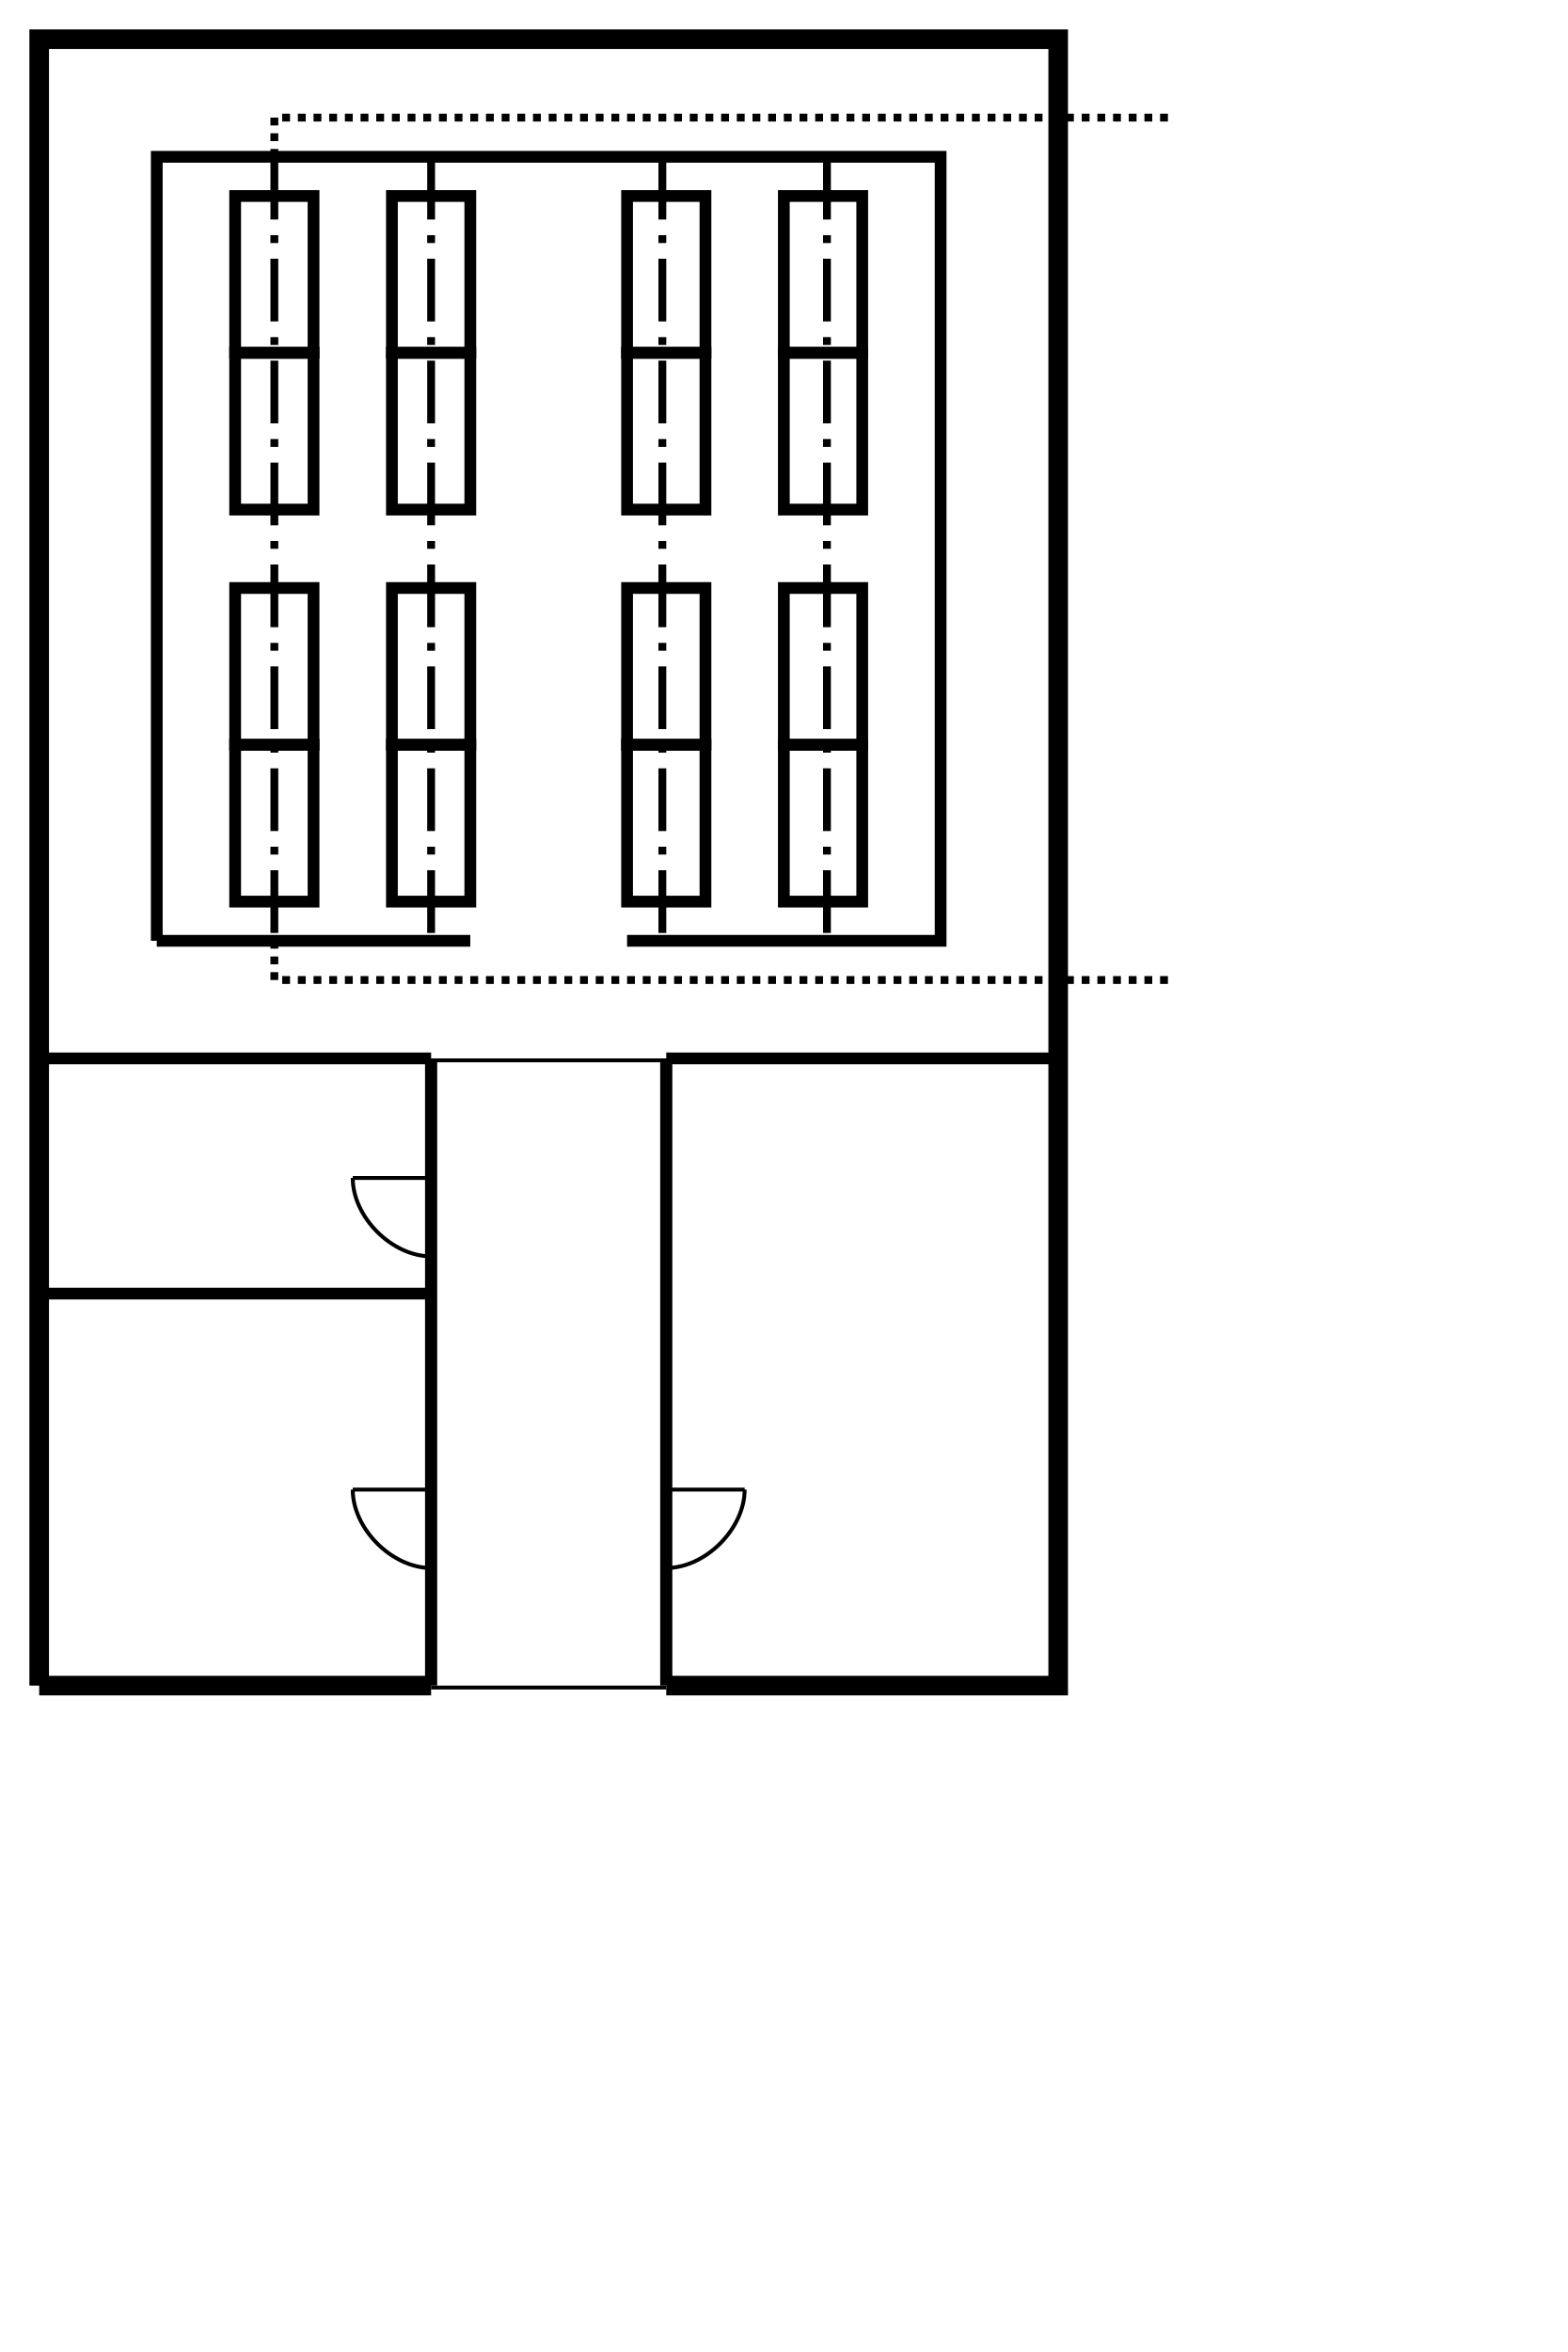
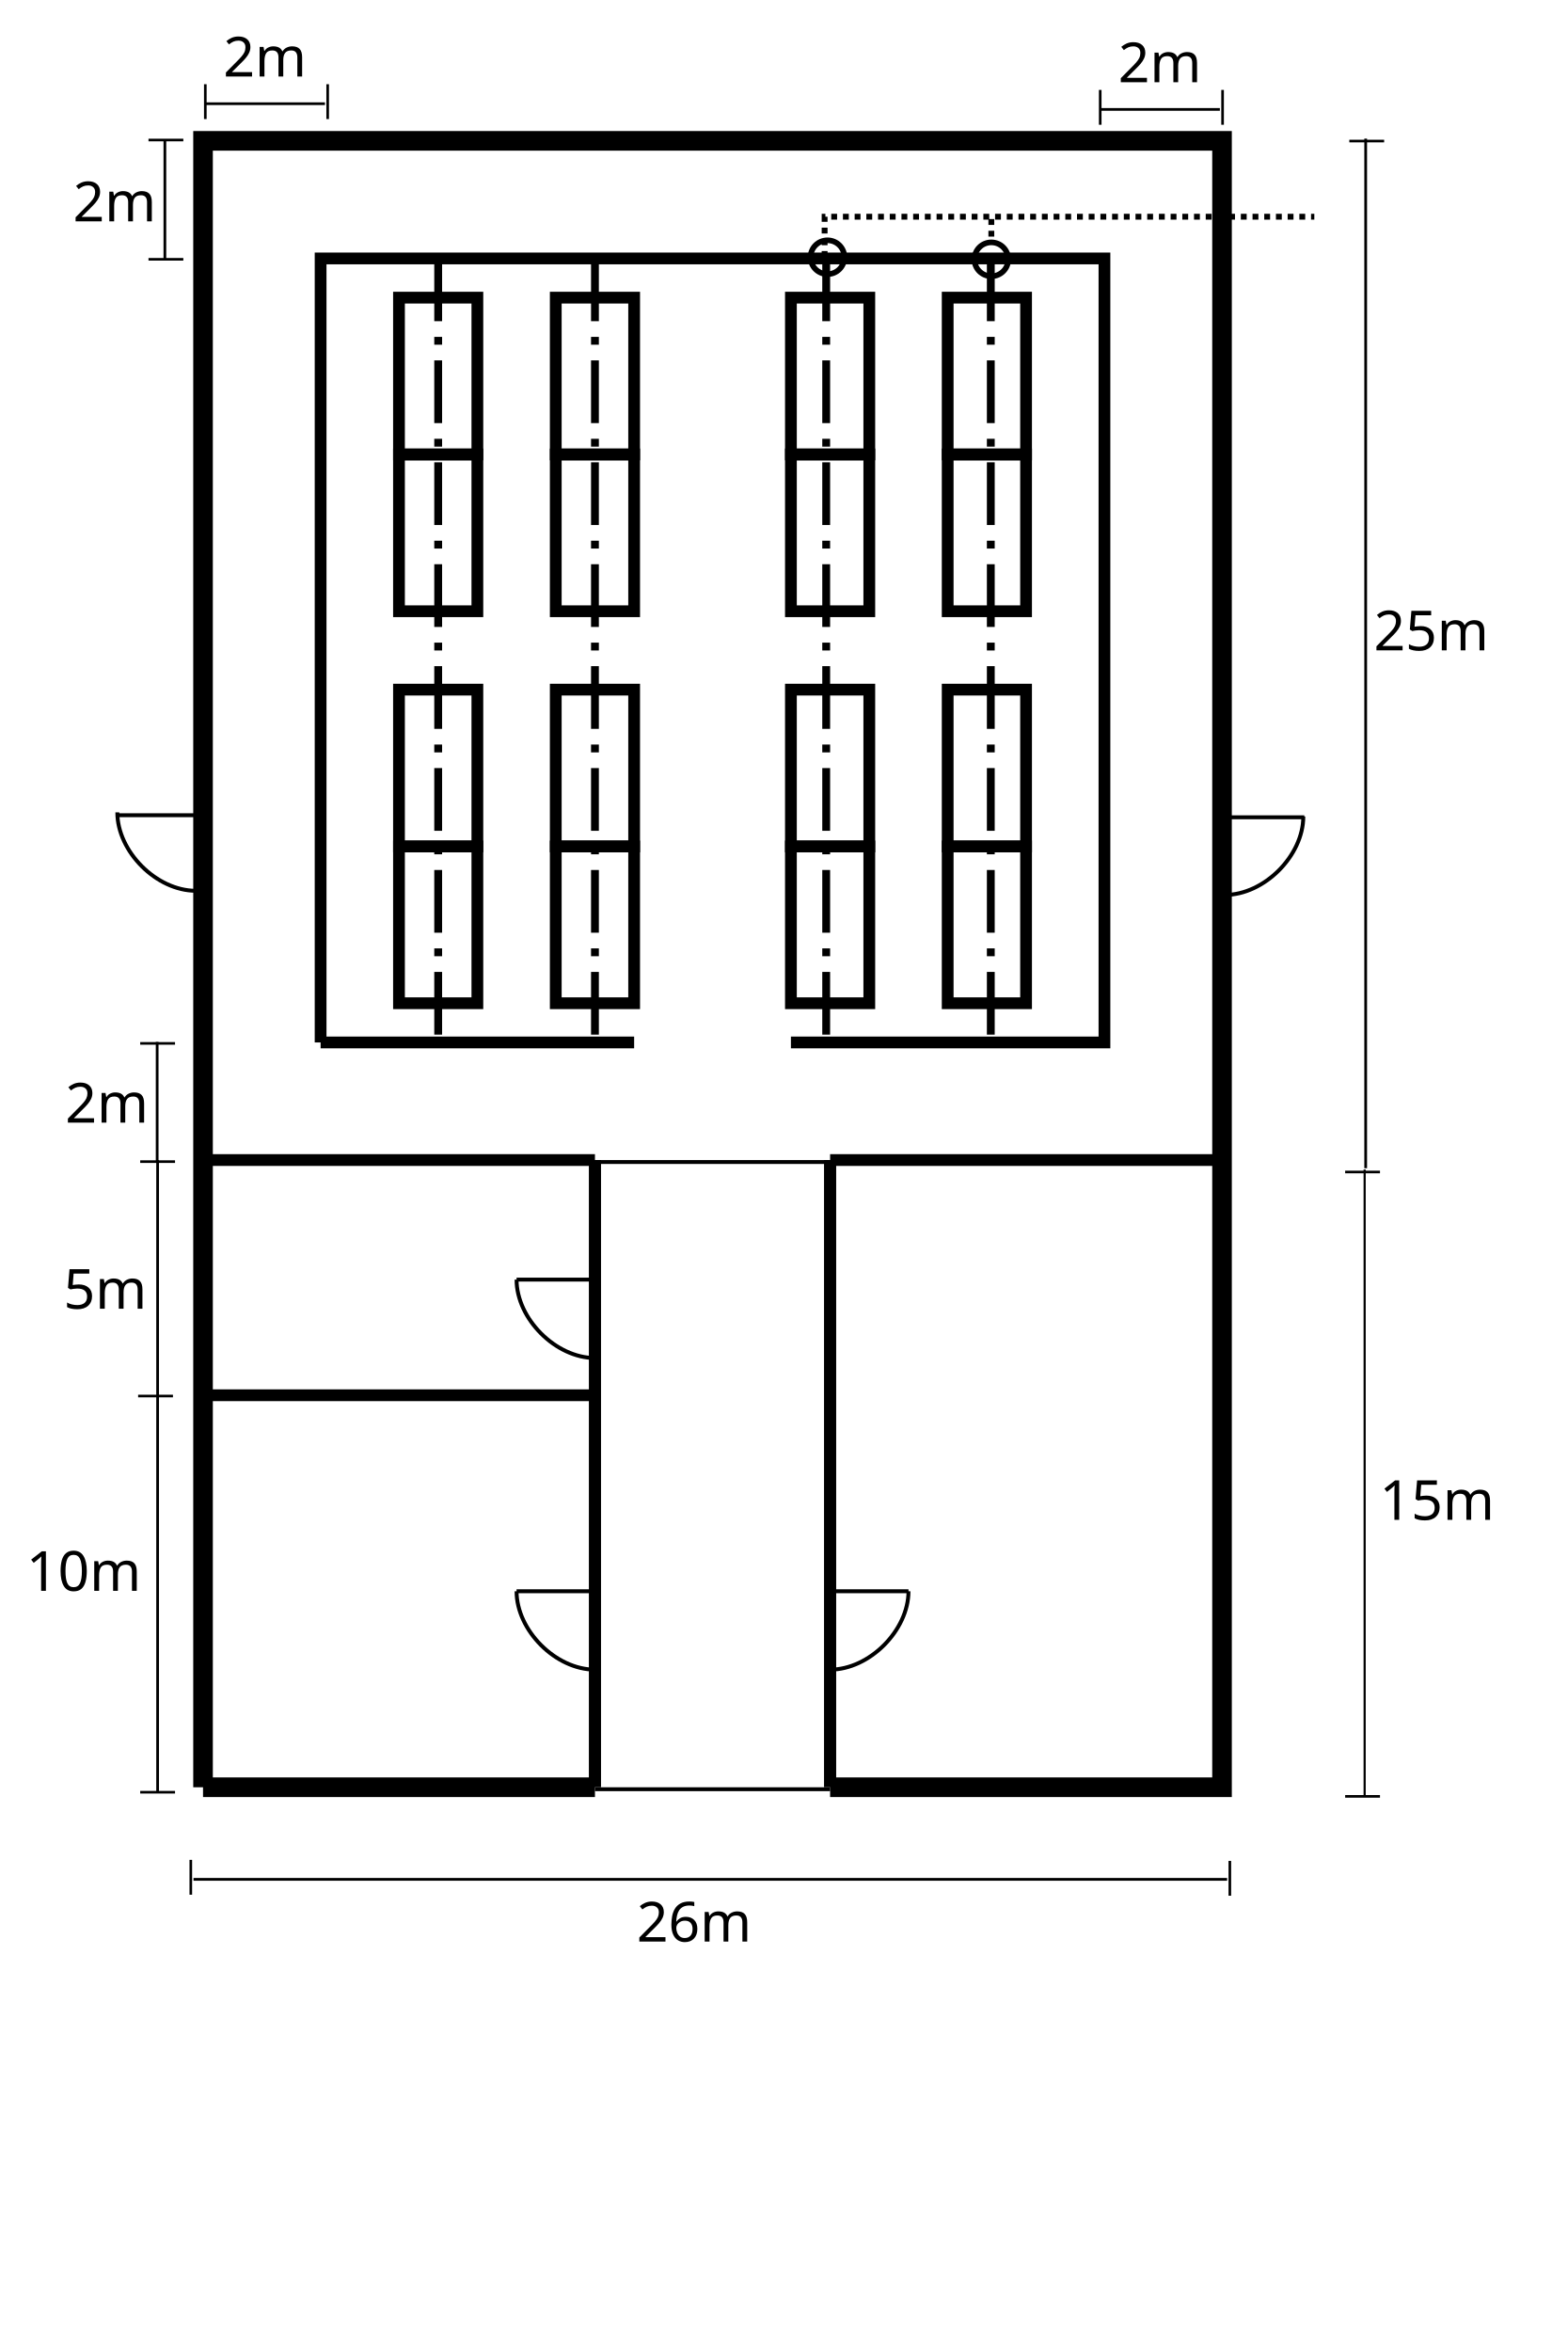
<svg xmlns="http://www.w3.org/2000/svg" width="400mm" height="600mm" viewBox="0 0 400 600" version="1.1" id="svg5">
  <defs id="defs2" />
  <g id="layer1">
-     <path style="fill:none;stroke:#000000;stroke-width:5;stroke-dasharray:none;stroke-opacity:1" d="M 10,430 H 110 M 10,430 V 10 h 260 v 420 c -100,0 -100,0 -100,0" id="path115" />
-     <path style="fill:none;stroke:#000000;stroke-width:3;stroke-dasharray:none;stroke-opacity:1" d="M 120,240 H 40 m 0,0 -10e-7,-200 L 240,40 v 200 h -80" id="path1110" />
-     <path style="fill:none;stroke:#000000;stroke-width:3;stroke-dasharray:none;stroke-opacity:1" d="M 10,270 110,270" id="path1112" />
-     <path style="fill:none;stroke:#000000;stroke-width:3;stroke-dasharray:none;stroke-opacity:1" d="m 170,270 100,10e-6" id="path1112-9" />
-     <path style="fill:none;stroke:#000000;stroke-width:3.1;stroke-dasharray:none;stroke-opacity:1" d="M 110,430 V 270" id="path1114" />
-     <path style="fill:none;stroke:#000000;stroke-width:3.1;stroke-dasharray:none;stroke-opacity:1" d="M 170,270 V 430" id="path1116" />
-     <path style="fill:none;stroke:#000000;stroke-width:3;stroke-dasharray:none;stroke-opacity:1" d="M 10,330 H 110" id="path1118" />
-     <path style="fill:none;stroke:#000000;stroke-width:1;stroke-dasharray:none;stroke-opacity:1" d="m 190,380 c 0,10 -10,20 -20,20" id="path1120" />
-     <path style="fill:none;stroke:#000000;stroke-width:1;stroke-dasharray:none;stroke-opacity:1" d="m 170,380 h 20" id="path1122" />
-     <path style="fill:none;stroke:#000000;stroke-width:1;stroke-dasharray:none;stroke-opacity:1" d="m 110,400 c -10,0 -20,-10 -20,-20" id="path1120-7" />
-     <path style="fill:none;stroke:#000000;stroke-width:1;stroke-dasharray:none;stroke-opacity:1" d="m 90,380 h 20" id="path1122-5" />
-     <path style="fill:none;stroke:#000000;stroke-width:1;stroke-dasharray:none;stroke-opacity:1" d="m 110,320.5 c -10,0 -20,-10 -20,-20" id="path1120-7-1" />
-     <path style="fill:none;stroke:#000000;stroke-width:1;stroke-dasharray:none;stroke-opacity:1" d="m 90,300.5 h 20" id="path1122-5-4" />
-     <path style="fill:none;stroke:#000000;stroke-width:1;stroke-dasharray:none;stroke-opacity:1" d="m 110,430.5 c 60,0 60,0 60,0" id="path2021" />
-     <path style="fill:none;stroke:#000000;stroke-width:1;stroke-dasharray:none;stroke-opacity:1" d="m 110,270.5 c 60,0 60,0 60,0" id="path2021-0" />
-     <rect style="fill:none;stroke:#000000;stroke-width:3;stroke-dasharray:none;stroke-opacity:1" id="rect2069" width="20" height="40" x="60" y="50" />
-     <rect style="fill:none;stroke:#000000;stroke-width:3;stroke-dasharray:none;stroke-opacity:1" id="rect2069-9" width="20" height="40" x="60" y="90" />
-     <rect style="fill:none;stroke:#000000;stroke-width:3;stroke-dasharray:none;stroke-opacity:1" id="rect2069-9-8" width="20" height="40" x="60" y="150" />
-     <rect style="fill:none;stroke:#000000;stroke-width:3;stroke-dasharray:none;stroke-opacity:1" id="rect2069-9-8-0" width="20" height="40" x="60" y="190" />
-     <rect style="fill:none;stroke:#000000;stroke-width:3;stroke-dasharray:none;stroke-opacity:1" id="rect2069-1" width="20" height="40" x="100" y="50" />
-     <rect style="fill:none;stroke:#000000;stroke-width:3;stroke-dasharray:none;stroke-opacity:1" id="rect2069-9-9" width="20" height="40" x="100" y="90" />
-     <rect style="fill:none;stroke:#000000;stroke-width:3;stroke-dasharray:none;stroke-opacity:1" id="rect2069-9-8-9" width="20" height="40" x="100" y="150" />
-     <rect style="fill:none;stroke:#000000;stroke-width:3;stroke-dasharray:none;stroke-opacity:1" id="rect2069-9-8-0-3" width="20" height="40" x="100" y="190" />
-     <rect style="fill:none;stroke:#000000;stroke-width:3;stroke-dasharray:none;stroke-opacity:1" id="rect2069-1-4" width="20" height="40" x="200" y="50" />
-     <rect style="fill:none;stroke:#000000;stroke-width:3;stroke-dasharray:none;stroke-opacity:1" id="rect2069-9-9-5" width="20" height="40" x="200" y="90" />
-     <rect style="fill:none;stroke:#000000;stroke-width:3;stroke-dasharray:none;stroke-opacity:1" id="rect2069-9-8-9-6" width="20" height="40" x="200" y="150" />
-     <rect style="fill:none;stroke:#000000;stroke-width:3;stroke-dasharray:none;stroke-opacity:1" id="rect2069-9-8-0-3-0" width="20" height="40" x="200" y="190" />
-     <rect style="fill:none;stroke:#000000;stroke-width:3;stroke-dasharray:none;stroke-opacity:1" id="rect2069-1-4-0" width="20" height="40" x="160" y="50" />
-     <rect style="fill:none;stroke:#000000;stroke-width:3;stroke-dasharray:none;stroke-opacity:1" id="rect2069-9-9-5-8" width="20" height="40" x="160" y="90" />
-     <rect style="fill:none;stroke:#000000;stroke-width:3;stroke-dasharray:none;stroke-opacity:1" id="rect2069-9-8-9-6-7" width="20" height="40" x="160" y="150" />
-     <rect style="fill:none;stroke:#000000;stroke-width:3;stroke-dasharray:none;stroke-opacity:1" id="rect2069-9-8-0-3-0-7" width="20" height="40" x="160" y="190" />
-     <path style="fill:none;stroke:#000000;stroke-width:2;stroke-dasharray:16, 4, 2, 4;stroke-dashoffset:0;stroke-opacity:1" d="m 70,40 c 0,200 0,200 0,200" id="path2248" />
-     <path style="fill:none;stroke:#000000;stroke-width:2;stroke-dasharray:16, 4, 2, 4;stroke-dashoffset:0;stroke-opacity:1" d="m 110,40 c 0,200 0,200 0,200" id="path2248-6" />
-     <path style="fill:none;stroke:#000000;stroke-width:2;stroke-dasharray:16, 4, 2, 4;stroke-dashoffset:0;stroke-opacity:1" d="m 169,40 c 0,200 0,200 0,200" id="path2248-6-6" />
-     <path style="fill:none;stroke:#000000;stroke-width:2;stroke-dasharray:16, 4, 2, 4;stroke-dashoffset:0;stroke-opacity:1" d="m 211,40 c 0,200 0,200 0,200" id="path2248-6-6-5" />
-     <path style="fill:none;stroke:#000000;stroke-width:2;stroke-dasharray:2, 2;stroke-dashoffset:0;stroke-opacity:1" d="m 70,240 v 10 H 300" id="path2316" />
-     <path style="fill:none;stroke:#000000;stroke-width:2;stroke-dasharray:2, 2;stroke-dashoffset:0;stroke-opacity:1" d="M 70,40 V 30 H 300" id="path2318" />
+     <path style="fill:none;stroke:#000000;stroke-width:5;stroke-dasharray:none;stroke-opacity:1" d="M 51.804,455.929 H 151.804 m -100,0 V 35.929 H 311.804 V 455.929 c -100,0 -100,0 -100,0" id="path115" />
+     <path style="fill:none;stroke:#000000;stroke-width:3;stroke-dasharray:none;stroke-opacity:1" d="M 161.804,265.929 H 81.804 m 0,0 -10e-7,-200 200,10e-7 V 265.929 h -80" id="path1110" />
+     <path style="fill:none;stroke:#000000;stroke-width:3;stroke-dasharray:none;stroke-opacity:1" d="m 51.804,295.929 100,10e-6" id="path1112" />
+     <path style="fill:none;stroke:#000000;stroke-width:3;stroke-dasharray:none;stroke-opacity:1" d="m 211.804,295.929 100,1e-5" id="path1112-9" />
+     <path style="fill:none;stroke:#000000;stroke-width:3.1;stroke-dasharray:none;stroke-opacity:1" d="m 151.804,455.929 v -160" id="path1114" />
+     <path style="fill:none;stroke:#000000;stroke-width:3.1;stroke-dasharray:none;stroke-opacity:1" d="m 211.804,295.929 v 160" id="path1116" />
+     <path style="fill:none;stroke:#000000;stroke-width:3;stroke-dasharray:none;stroke-opacity:1" d="M 51.804,355.929 H 151.804" id="path1118" />
+     <path style="fill:none;stroke:#000000;stroke-width:1;stroke-dasharray:none;stroke-opacity:1" d="m 231.804,405.929 c 0,10 -10,20 -20,20" id="path1120" />
+     <path style="fill:none;stroke:#000000;stroke-width:1;stroke-dasharray:none;stroke-opacity:1" d="m 332.542,208.296 c 0,10 -10,20 -20,20" id="path1120-3" />
+     <path style="fill:none;stroke:#000000;stroke-width:1;stroke-dasharray:none;stroke-opacity:1" d="m 211.804,405.929 h 20" id="path1122" />
+     <path style="fill:none;stroke:#000000;stroke-width:1;stroke-dasharray:none;stroke-opacity:1" d="m 312.792,208.492 h 20" id="path1122-9" />
+     <path style="fill:none;stroke:#000000;stroke-width:1;stroke-dasharray:none;stroke-opacity:1" d="m 151.804,425.929 c -10,0 -20,-10 -20,-20" id="path1120-7" />
+     <path style="fill:none;stroke:#000000;stroke-width:1;stroke-dasharray:none;stroke-opacity:1" d="m 131.804,405.929 h 20" id="path1122-5" />
+     <path style="fill:none;stroke:#000000;stroke-width:1;stroke-dasharray:none;stroke-opacity:1" d="m 151.804,346.429 c -10,0 -20,-10 -20,-20" id="path1120-7-1" />
+     <path style="fill:none;stroke:#000000;stroke-width:1;stroke-dasharray:none;stroke-opacity:1" d="m 49.938,227.238 c -10,0 -20,-10 -20,-20" id="path1120-7-1-1" />
+     <path style="fill:none;stroke:#000000;stroke-width:1;stroke-dasharray:none;stroke-opacity:1" d="m 131.804,326.429 h 20" id="path1122-5-4" />
+     <path style="fill:none;stroke:#000000;stroke-width:1;stroke-dasharray:none;stroke-opacity:1" d="m 29.687,207.962 h 20" id="path1122-5-4-4" />
+     <path style="fill:none;stroke:#000000;stroke-width:1;stroke-dasharray:none;stroke-opacity:1" d="m 151.804,456.429 c 60,0 60,0 60,0" id="path2021" />
+     <path style="fill:none;stroke:#000000;stroke-width:1;stroke-dasharray:none;stroke-opacity:1" d="m 151.804,296.429 c 60,0 60,0 60,0" id="path2021-0" />
+     <path style="fill:none;stroke:#000000;stroke-width:0.697;stroke-dasharray:none;stroke-opacity:1" d="m 49.375,479.425 c 263.729,0 263.729,0 263.729,0" id="path2021-0-5" />
+     <rect style="fill:none;stroke:#000000;stroke-width:3;stroke-dasharray:none;stroke-opacity:1" id="rect2069" width="20" height="40" x="101.804" y="75.929" />
+     <rect style="fill:none;stroke:#000000;stroke-width:3;stroke-dasharray:none;stroke-opacity:1" id="rect2069-9" width="20" height="40" x="101.804" y="115.929" />
+     <rect style="fill:none;stroke:#000000;stroke-width:3;stroke-dasharray:none;stroke-opacity:1" id="rect2069-9-8" width="20" height="40" x="101.804" y="175.929" />
+     <rect style="fill:none;stroke:#000000;stroke-width:3;stroke-dasharray:none;stroke-opacity:1" id="rect2069-9-8-0" width="20" height="40" x="101.804" y="215.929" />
+     <rect style="fill:none;stroke:#000000;stroke-width:3;stroke-dasharray:none;stroke-opacity:1" id="rect2069-1" width="20" height="40" x="141.804" y="75.929" />
+     <rect style="fill:none;stroke:#000000;stroke-width:3;stroke-dasharray:none;stroke-opacity:1" id="rect2069-9-9" width="20" height="40" x="141.804" y="115.929" />
+     <rect style="fill:none;stroke:#000000;stroke-width:3;stroke-dasharray:none;stroke-opacity:1" id="rect2069-9-8-9" width="20" height="40" x="141.804" y="175.929" />
+     <rect style="fill:none;stroke:#000000;stroke-width:3;stroke-dasharray:none;stroke-opacity:1" id="rect2069-9-8-0-3" width="20" height="40" x="141.804" y="215.929" />
+     <rect style="fill:none;stroke:#000000;stroke-width:3;stroke-dasharray:none;stroke-opacity:1" id="rect2069-1-4" width="20" height="40" x="241.804" y="75.929" />
+     <rect style="fill:none;stroke:#000000;stroke-width:3;stroke-dasharray:none;stroke-opacity:1" id="rect2069-9-9-5" width="20" height="40" x="241.804" y="115.929" />
+     <rect style="fill:none;stroke:#000000;stroke-width:3;stroke-dasharray:none;stroke-opacity:1" id="rect2069-9-8-9-6" width="20" height="40" x="241.804" y="175.929" />
+     <rect style="fill:none;stroke:#000000;stroke-width:3;stroke-dasharray:none;stroke-opacity:1" id="rect2069-9-8-0-3-0" width="20" height="40" x="241.804" y="215.929" />
+     <rect style="fill:none;stroke:#000000;stroke-width:3;stroke-dasharray:none;stroke-opacity:1" id="rect2069-1-4-0" width="20" height="40" x="201.804" y="75.929" />
+     <rect style="fill:none;stroke:#000000;stroke-width:3;stroke-dasharray:none;stroke-opacity:1" id="rect2069-9-9-5-8" width="20" height="40" x="201.804" y="115.929" />
+     <rect style="fill:none;stroke:#000000;stroke-width:3;stroke-dasharray:none;stroke-opacity:1" id="rect2069-9-8-9-6-7" width="20" height="40" x="201.804" y="175.929" />
+     <rect style="fill:none;stroke:#000000;stroke-width:3;stroke-dasharray:none;stroke-opacity:1" id="rect2069-9-8-0-3-0-7" width="20" height="40" x="201.804" y="215.929" />
+     <path style="fill:none;stroke:#000000;stroke-width:2;stroke-dasharray:16, 4, 2, 4;stroke-dashoffset:0;stroke-opacity:1" d="m 111.804,65.929 c 0,200 0,200 0,200" id="path2248" />
+     <path style="fill:none;stroke:#000000;stroke-width:2;stroke-dasharray:16, 4, 2, 4;stroke-dashoffset:0;stroke-opacity:1" d="m 151.804,65.929 c 0,200 0,200 0,200" id="path2248-6" />
+     <path style="fill:none;stroke:#000000;stroke-width:2;stroke-dasharray:16, 4, 2, 4;stroke-dashoffset:0;stroke-opacity:1" d="m 210.804,65.929 c 0,200 0,200 0,200" id="path2248-6-6" />
+     <path style="fill:none;stroke:#000000;stroke-width:2;stroke-dasharray:16, 4, 2, 4;stroke-dashoffset:0;stroke-opacity:1" d="m 252.804,65.929 c 0,200 0,200 0,200" id="path2248-6-6-5" />
+     <path style="fill:none;stroke:#000000;stroke-width:1.493;stroke-dasharray:1.493, 1.493;stroke-dashoffset:0;stroke-opacity:1" d="M 210.403,65.54 V 55.286 h 124.95" id="path2318" />
+     <path style="fill:none;stroke:#000000;stroke-width:0.667;stroke-dasharray:none;stroke-opacity:1" d="m 313.796,483.604 v -8.887" id="path1122-9-2" />
+     <path style="fill:none;stroke:#000000;stroke-width:0.667;stroke-dasharray:none;stroke-opacity:1" d="m 48.683,483.34 v -8.887" id="path1122-9-2-2" />
+     <text xml:space="preserve" style="font-size:3.175px;fill:#000000;stroke-width:0.697;stroke-dasharray:none" x="138.642" y="493.183" id="text1226">
+       <tspan id="tspan1224" style="stroke-width:0.697" x="138.642" y="493.183" />
+     </text>
+     <text xml:space="preserve" style="font-style:normal;font-variant:normal;font-weight:normal;font-stretch:normal;font-size:14.111px;font-family:sans-serif;-inkscape-font-specification:'sans-serif, Normal';font-variant-ligatures:normal;font-variant-caps:normal;font-variant-numeric:normal;font-variant-east-asian:normal;white-space:pre;inline-size:61.047;display:inline;fill:#000000;stroke-width:0.697;stroke-dasharray:none" x="120.121" y="488.421" id="text1290" transform="translate(42.33334,6.879167)">
+       <tspan x="120.121" y="488.421" id="tspan8045">26m</tspan>
+     </text>
+     <path style="fill:none;stroke:#000000;stroke-width:0.543;stroke-dasharray:none;stroke-opacity:1" d="m 348.192,458.36 c 0,-160.012 0,-160.012 0,-160.012" id="path2021-0-5-0" />
+     <path style="fill:none;stroke:#000000;stroke-width:0.667;stroke-dasharray:none;stroke-opacity:1" d="m 352.106,298.979 h -8.887" id="path1122-9-2-6" />
+     <path style="fill:none;stroke:#000000;stroke-width:0.667;stroke-dasharray:none;stroke-opacity:1" d="m 352.106,458.258 h -8.887" id="path1122-9-2-6-4" />
+     <text xml:space="preserve" style="font-style:normal;font-variant:normal;font-weight:normal;font-stretch:normal;font-size:14.111px;font-family:sans-serif;-inkscape-font-specification:'sans-serif, Normal';font-variant-ligatures:normal;font-variant-caps:normal;font-variant-numeric:normal;font-variant-east-asian:normal;white-space:pre;inline-size:61.047;display:inline;fill:#000000;stroke-width:0.697;stroke-dasharray:none" x="120.121" y="488.421" id="text1290-2" transform="translate(231.8713,-100.7035)">
+       <tspan x="120.121" y="488.421" id="tspan8047">15m</tspan>
+     </text>
+     <path style="fill:none;stroke:#000000;stroke-width:0.696;stroke-dasharray:none;stroke-opacity:1" d="m 348.456,298.023 c 0,-262.671 0,-262.671 0,-262.671" id="path2021-0-5-0-7" />
+     <path style="fill:none;stroke:#000000;stroke-width:0.667;stroke-dasharray:none;stroke-opacity:1" d="m 353.165,35.983 h -8.887" id="path1122-9-2-6-43" />
+     <text xml:space="preserve" style="font-style:normal;font-variant:normal;font-weight:normal;font-stretch:normal;font-size:14.111px;font-family:sans-serif;-inkscape-font-specification:'sans-serif, Normal';font-variant-ligatures:normal;font-variant-caps:normal;font-variant-numeric:normal;font-variant-east-asian:normal;white-space:pre;inline-size:61.047;display:inline;fill:#000000;stroke-width:0.697;stroke-dasharray:none" x="120.121" y="488.421" id="text1290-2-0" transform="translate(230.4099,-322.514)">
+       <tspan x="120.121" y="488.421" id="tspan8049">25m</tspan>
+     </text>
+     <path style="fill:none;stroke:#000000;stroke-width:0.696;stroke-dasharray:none;stroke-opacity:1" d="m 42.069,66.248 c 0,-30.367 0,-30.367 0,-30.367" id="path2021-0-5-0-7-6" />
+     <path style="fill:none;stroke:#000000;stroke-width:0.667;stroke-dasharray:none;stroke-opacity:1" d="m 46.777,35.719 h -8.887" id="path1122-9-2-6-43-5" />
+     <path style="fill:none;stroke:#000000;stroke-width:0.667;stroke-dasharray:none;stroke-opacity:1" d="m 46.777,66.146 h -8.887" id="path1122-9-2-6-43-7" />
+     <text xml:space="preserve" style="font-style:normal;font-variant:normal;font-weight:normal;font-stretch:normal;font-size:14.111px;font-family:sans-serif;-inkscape-font-specification:'sans-serif, Normal';font-variant-ligatures:normal;font-variant-caps:normal;font-variant-numeric:normal;font-variant-east-asian:normal;white-space:pre;inline-size:61.047;display:inline;fill:#000000;stroke-width:0.697;stroke-dasharray:none" x="120.121" y="488.421" id="text1290-2-0-1" transform="translate(-101.5037,-431.9619)">
+       <tspan x="120.121" y="488.421" id="tspan8051">2m</tspan>
+     </text>
+     <path style="fill:none;stroke:#000000;stroke-width:0.696;stroke-dasharray:none;stroke-opacity:1" d="m 40.101,296.171 c 0,-30.367 0,-30.367 0,-30.367" id="path2021-0-5-0-7-6-9" />
+     <text xml:space="preserve" style="font-style:normal;font-variant:normal;font-weight:normal;font-stretch:normal;font-size:14.111px;font-family:sans-serif;-inkscape-font-specification:'sans-serif, Normal';font-variant-ligatures:normal;font-variant-caps:normal;font-variant-numeric:normal;font-variant-east-asian:normal;white-space:pre;inline-size:61.047;display:inline;fill:#000000;stroke-width:0.697;stroke-dasharray:none" x="120.121" y="488.421" id="text1290-2-0-1-2" transform="translate(-103.4712,-202.039)">
+       <tspan x="120.121" y="488.421" id="tspan8053">2m</tspan>
+     </text>
+     <path style="fill:none;stroke:#000000;stroke-width:0.667;stroke-dasharray:none;stroke-opacity:1" d="m 44.66,266.171 h -8.887" id="path1122-9-2-6-43-7-0" />
+     <path style="fill:none;stroke:#000000;stroke-width:0.667;stroke-dasharray:none;stroke-opacity:1" d="m 44.66,296.333 h -8.887" id="path1122-9-2-6-43-7-7" />
+     <path style="fill:none;stroke:#000000;stroke-width:0.696;stroke-dasharray:none;stroke-opacity:1" d="m 82.917,26.458 c -30.367,0 -30.367,0 -30.367,0" id="path2021-0-5-0-7-6-5" />
+     <path style="fill:none;stroke:#000000;stroke-width:0.667;stroke-dasharray:none;stroke-opacity:1" d="m 83.608,21.485 v 8.887" id="path1122-9-2-6-43-5-5" />
+     <path style="fill:none;stroke:#000000;stroke-width:0.667;stroke-dasharray:none;stroke-opacity:1" d="m 52.388,21.485 v 8.887" id="path1122-9-2-6-43-5-5-5" />
+     <text xml:space="preserve" style="font-style:normal;font-variant:normal;font-weight:normal;font-stretch:normal;font-size:14.111px;font-family:sans-serif;-inkscape-font-specification:'sans-serif, Normal';font-variant-ligatures:normal;font-variant-caps:normal;font-variant-numeric:normal;font-variant-east-asian:normal;white-space:pre;inline-size:61.047;display:inline;fill:#000000;stroke-width:0.697;stroke-dasharray:none" x="120.121" y="488.421" id="text1290-2-0-1-4" transform="translate(-63.1516,-468.8968)">
+       <tspan x="120.121" y="488.421" id="tspan8055">2m</tspan>
+     </text>
+     <path style="fill:none;stroke:#000000;stroke-width:0.696;stroke-dasharray:none;stroke-opacity:1" d="m 311.252,27.913 c -30.367,0 -30.367,0 -30.367,0" id="path2021-0-5-0-7-6-5-2" />
+     <path style="fill:none;stroke:#000000;stroke-width:0.667;stroke-dasharray:none;stroke-opacity:1" d="m 311.944,22.94 v 8.887" id="path1122-9-2-6-43-5-5-6" />
+     <path style="fill:none;stroke:#000000;stroke-width:0.667;stroke-dasharray:none;stroke-opacity:1" d="m 280.723,22.94 v 8.887" id="path1122-9-2-6-43-5-5-5-0" />
+     <text xml:space="preserve" style="font-style:normal;font-variant:normal;font-weight:normal;font-stretch:normal;font-size:14.111px;font-family:sans-serif;-inkscape-font-specification:'sans-serif, Normal';font-variant-ligatures:normal;font-variant-caps:normal;font-variant-numeric:normal;font-variant-east-asian:normal;white-space:pre;inline-size:61.047;display:inline;fill:#000000;stroke-width:0.697;stroke-dasharray:none" x="120.121" y="488.421" id="text1290-2-0-1-4-1" transform="translate(165.1839,-467.4421)">
+       <tspan x="120.121" y="488.421" id="tspan8057">2m</tspan>
+     </text>
+     <path style="fill:none;stroke:#000000;stroke-width:0.696;stroke-dasharray:none;stroke-opacity:1" d="m 40.217,457.038 c 0,-161.071 0,-161.071 0,-161.071" id="path2021-0-5-0-7-6-9-4" />
+     <path style="fill:none;stroke:#000000;stroke-width:0.667;stroke-dasharray:none;stroke-opacity:1" d="m 44.66,457.2 h -8.887" id="path1122-9-2-2-9" />
+     <path style="fill:none;stroke:#000000;stroke-width:0.667;stroke-dasharray:none;stroke-opacity:1" d="m 44.131,356.129 h -8.887" id="path1122-9-2-2-6" />
+     <text xml:space="preserve" style="font-style:normal;font-variant:normal;font-weight:normal;font-stretch:normal;font-size:14.111px;font-family:sans-serif;-inkscape-font-specification:'sans-serif, Normal';font-variant-ligatures:normal;font-variant-caps:normal;font-variant-numeric:normal;font-variant-east-asian:normal;white-space:pre;inline-size:61.047;display:inline;fill:#000000;stroke-width:0.697;stroke-dasharray:none" x="120.121" y="488.421" id="text1290-2-0-1-2-1" transform="translate(-103.8974,-154.5718)">
+       <tspan x="120.121" y="488.421" id="tspan8059">5m</tspan>
+     </text>
+     <text xml:space="preserve" style="font-style:normal;font-variant:normal;font-weight:normal;font-stretch:normal;font-size:14.111px;font-family:sans-serif;-inkscape-font-specification:'sans-serif, Normal';font-variant-ligatures:normal;font-variant-caps:normal;font-variant-numeric:normal;font-variant-east-asian:normal;white-space:pre;inline-size:61.047;display:inline;fill:#000000;stroke-width:0.697;stroke-dasharray:none" x="120.121" y="488.421" id="text1290-2-0-1-2-0" transform="translate(-113.4224,-82.60513)">
+       <tspan x="120.121" y="488.421" id="tspan8061">10m</tspan>
+     </text>
+     <circle style="fill:none;stroke:#000000;stroke-width:1.428;stroke-dasharray:none;stroke-opacity:1" id="path3530" cx="211.137" cy="65.617" r="4.317" />
+     <circle style="fill:none;stroke:#000000;stroke-width:1.428;stroke-dasharray:none;stroke-opacity:1" id="path3530-9" cx="252.942" cy="66.146" r="4.317" />
+     <path style="fill:none;stroke:#000000;stroke-width:1.493;stroke-dasharray:1.493,1.493;stroke-opacity:1;stroke-dashoffset:0" d="m 252.942,55.881 v 5.183" id="path1122-9-2-6-43-1" />
  </g>
</svg>
